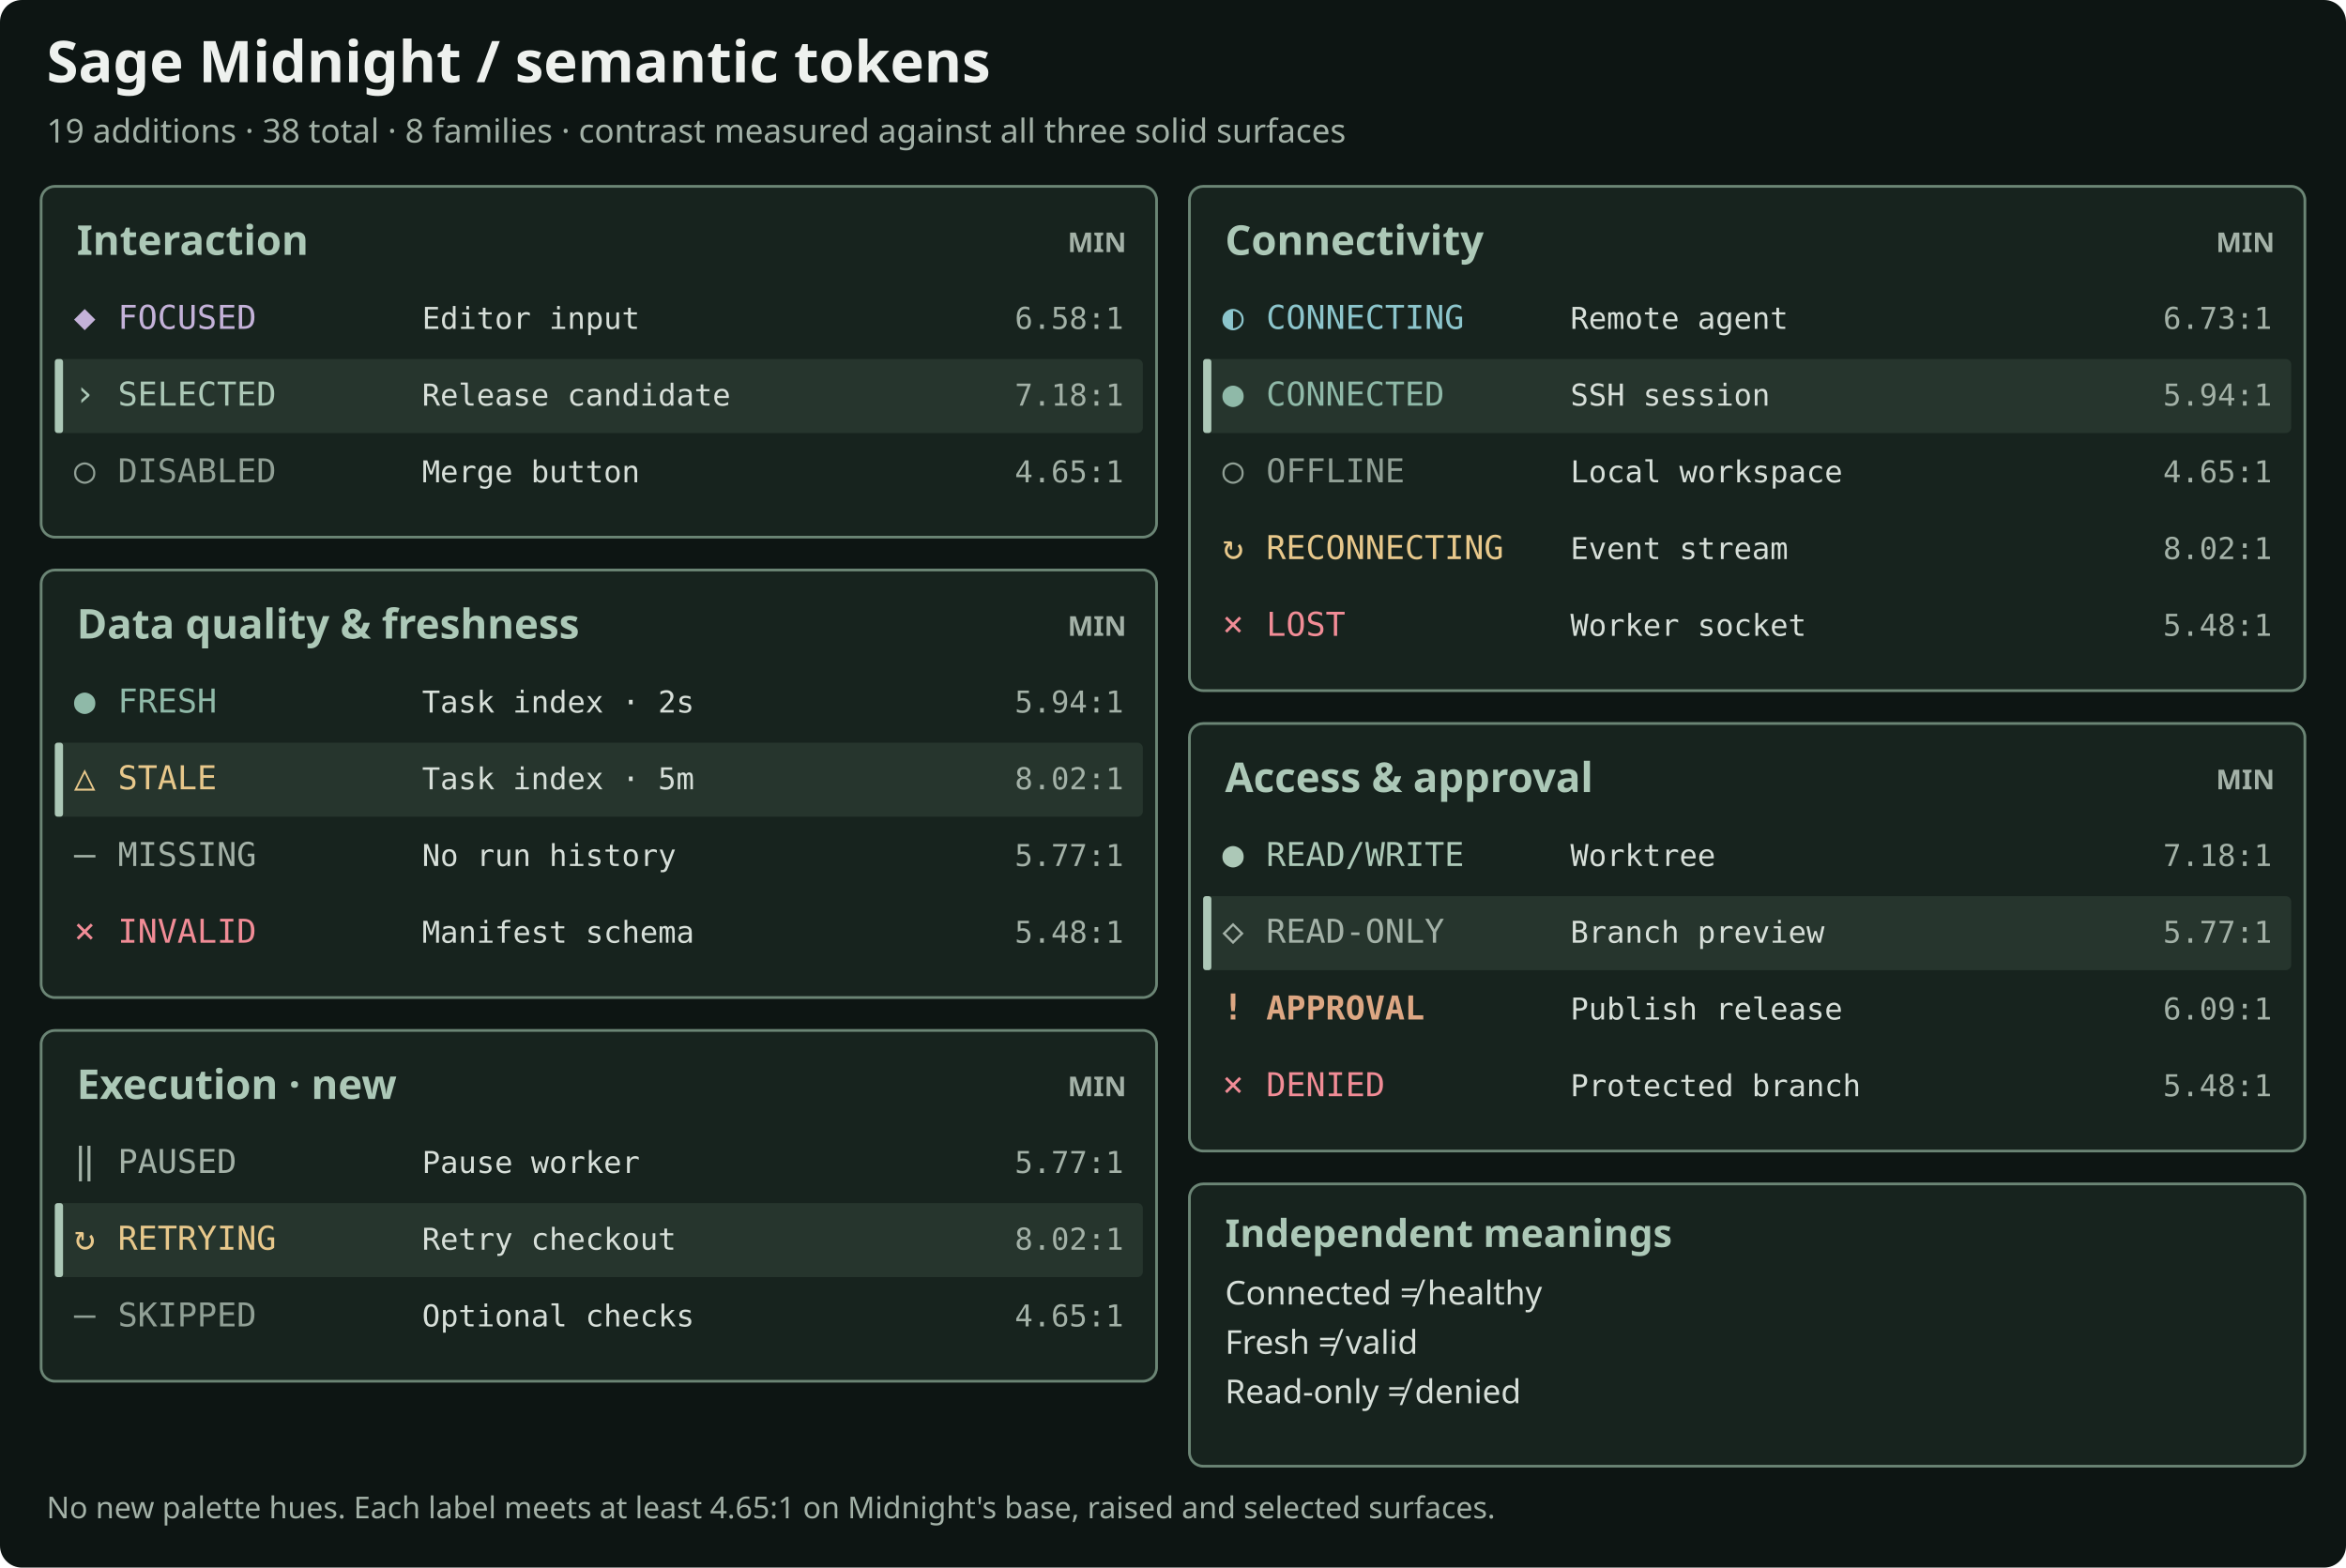
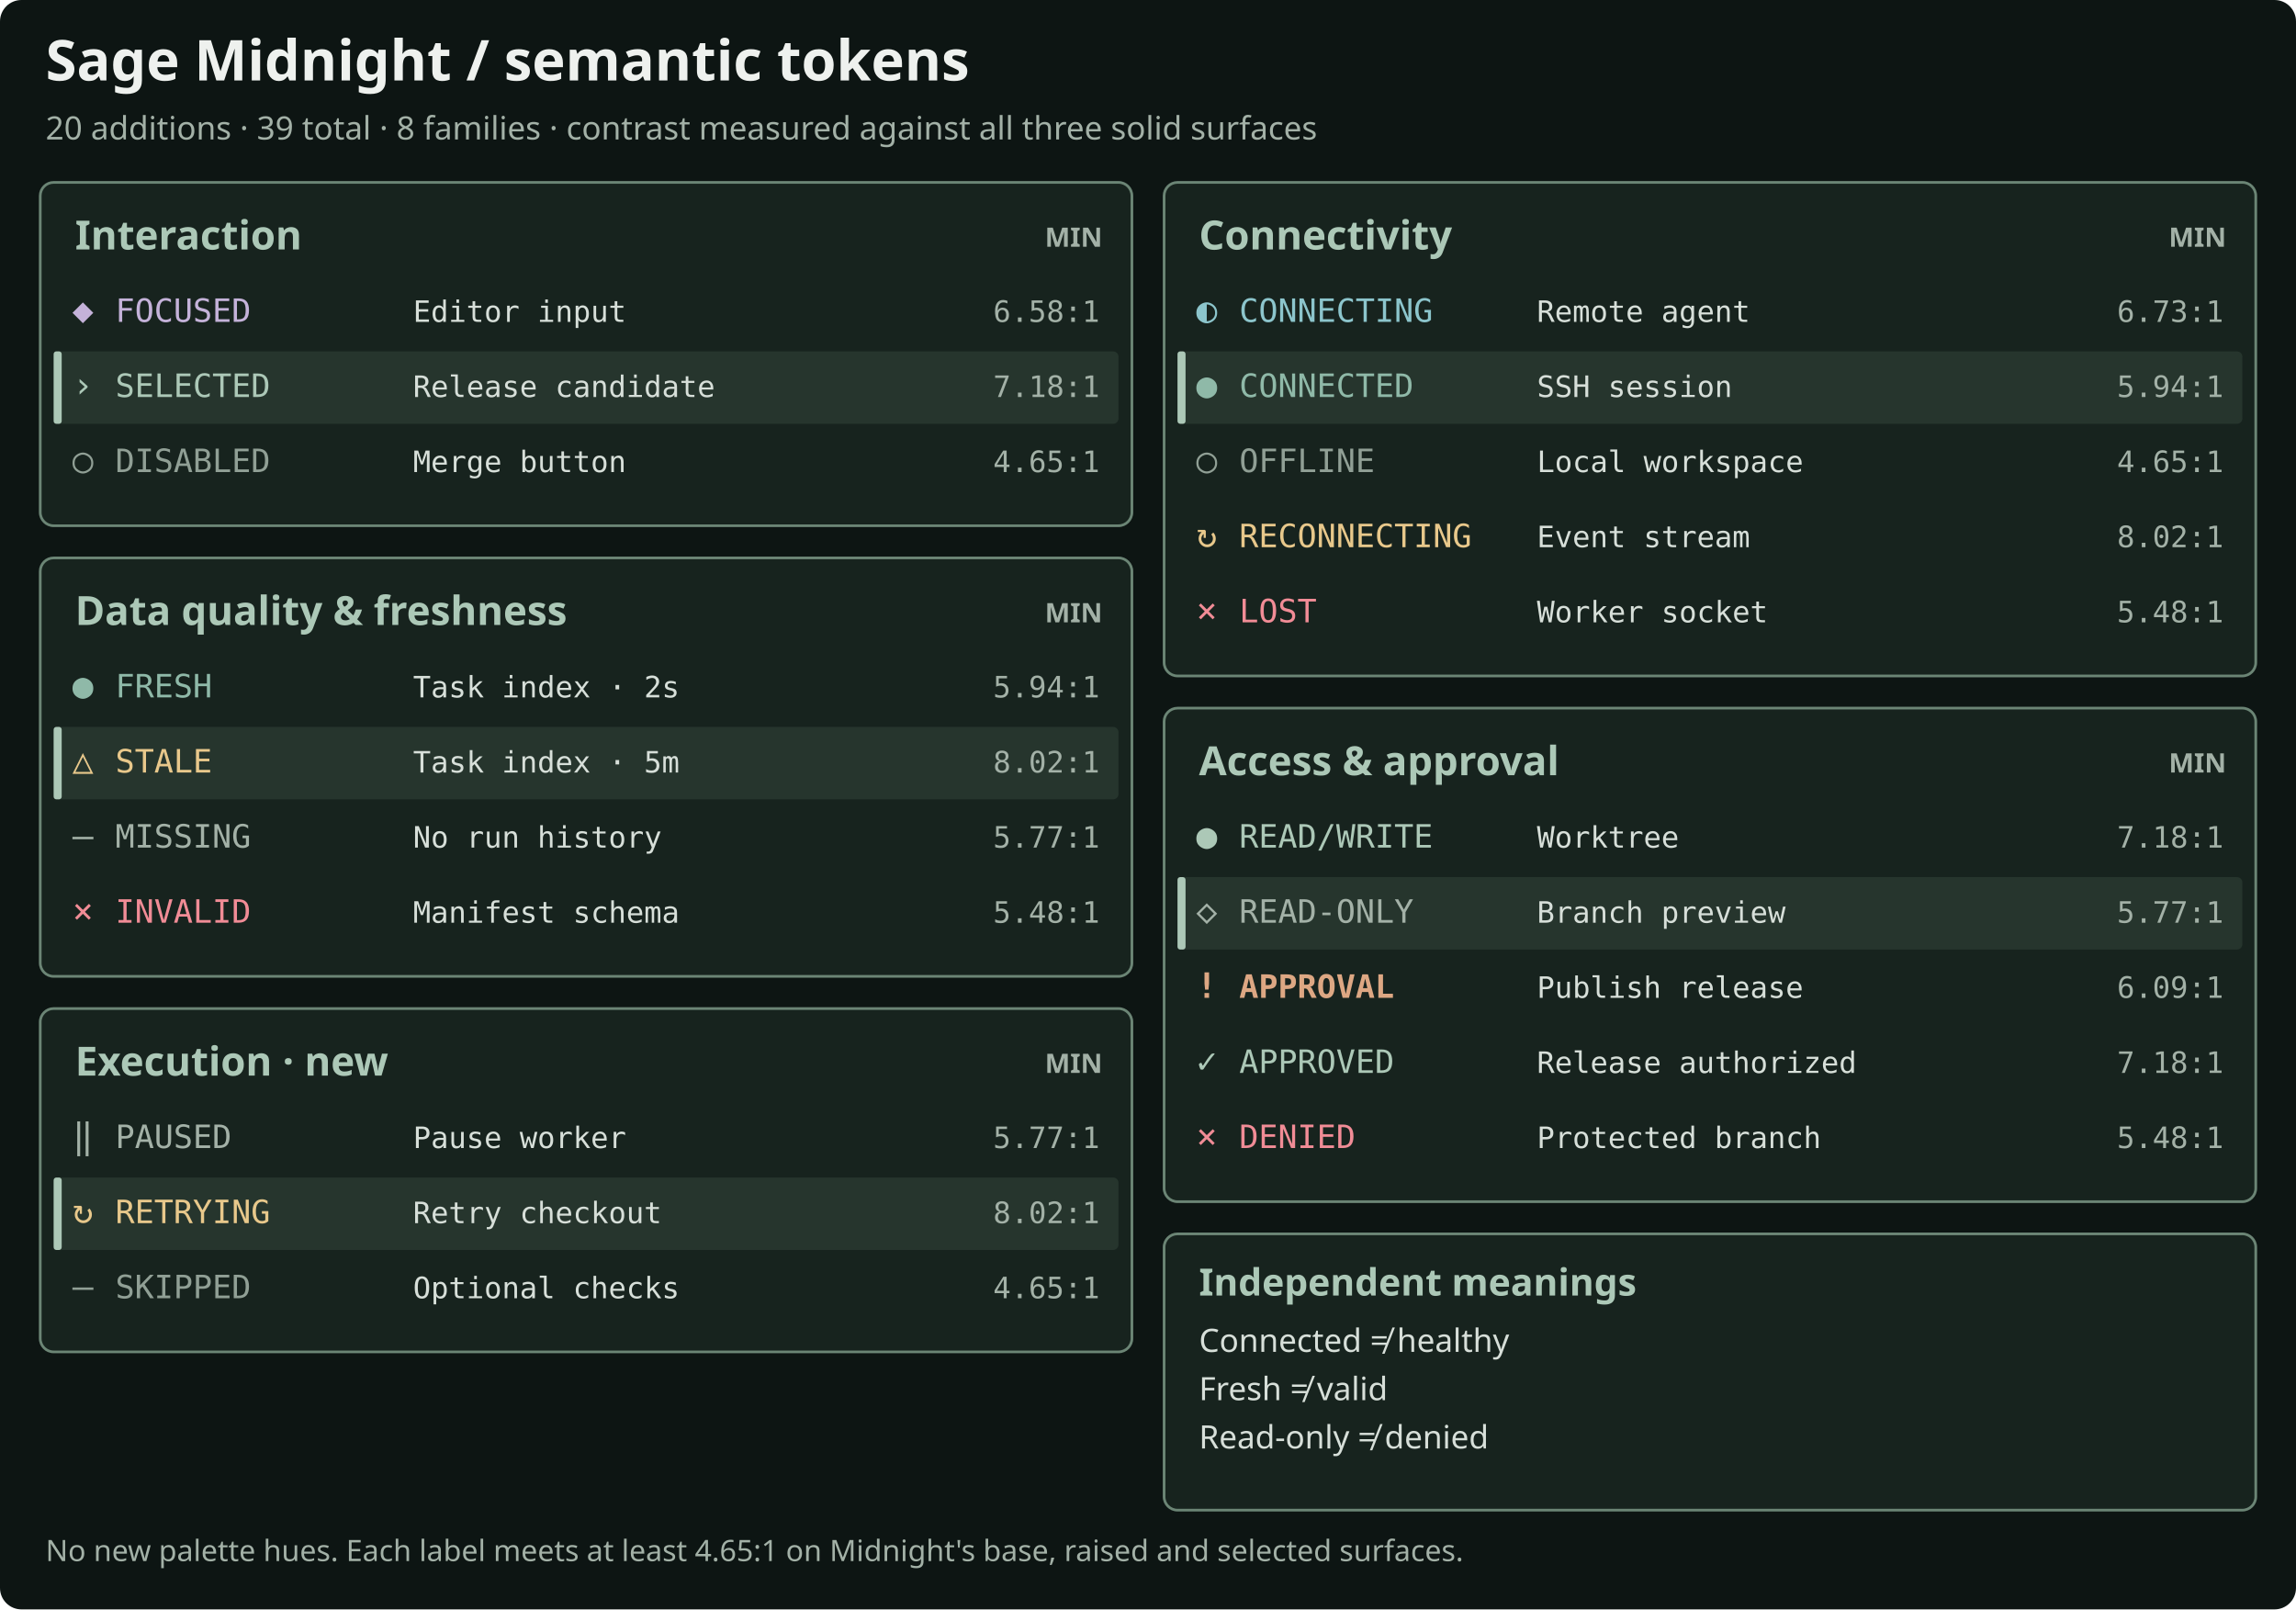
- <svg xmlns="http://www.w3.org/2000/svg" width="856" height="572" viewBox="0 0 856 572" role="img" aria-label="Sage Midnight additional semantic tokens and minimum contrast ratios">
-   <rect x="0" y="0" width="856" height="572" rx="8" fill="#0D1513" />
+ <svg xmlns="http://www.w3.org/2000/svg" width="856" height="600" viewBox="0 0 856 600" role="img" aria-label="Sage Midnight additional semantic tokens and minimum contrast ratios">
+   <rect x="0" y="0" width="856" height="600" rx="8" fill="#0D1513" />
  <text x="17" y="30" fill="#EEF1EE" font-family="system-ui,sans-serif" font-size="21" font-weight="600" text-anchor="start" xml:space="preserve">Sage Midnight / semantic tokens</text>
-   <text x="17" y="52" fill="#A3B1A7" font-family="system-ui,sans-serif" font-size="12" font-weight="400" text-anchor="start" xml:space="preserve">19 additions · 38 total · 8 families · contrast measured against all three solid surfaces</text>
+   <text x="17" y="52" fill="#A3B1A7" font-family="system-ui,sans-serif" font-size="12" font-weight="400" text-anchor="start" xml:space="preserve">20 additions · 39 total · 8 families · contrast measured against all three solid surfaces</text>
  <rect x="15" y="68" width="407" height="128" rx="5" fill="#17231E" stroke="#6B8575" />
  <text x="28" y="93" fill="#ACC8B7" font-family="system-ui,sans-serif" font-size="15" font-weight="600" text-anchor="start" xml:space="preserve">Interaction</text>
  <text x="411" y="92" fill="#A3B1A7" font-family="system-ui,sans-serif" font-size="10" font-weight="600" text-anchor="end" xml:space="preserve">MIN</text>
  <text x="27" y="120" fill="#C4B2D9" font-family="ui-monospace,Menlo,monospace" font-size="13" font-weight="400" text-anchor="start" xml:space="preserve">◆</text>
  <text x="43" y="120" fill="#C4B2D9" font-family="ui-monospace,Menlo,monospace" font-size="12" font-weight="500" text-anchor="start" xml:space="preserve">FOCUSED</text>
  <text x="154" y="120" fill="#D7DFD9" font-family="ui-monospace,Menlo,monospace" font-size="11" font-weight="400" text-anchor="start" xml:space="preserve">Editor input</text>
  <text x="410" y="120" fill="#A3B1A7" font-family="ui-monospace,Menlo,monospace" font-size="11" font-weight="400" text-anchor="end" xml:space="preserve">6.58:1</text>
  <rect x="20" y="131" width="397" height="27" rx="2" fill="#26352D" />
  <rect x="20" y="131" width="3" height="27" rx="1" fill="#ACC8B7" />
  <text x="27" y="148" fill="#ACC8B7" font-family="ui-monospace,Menlo,monospace" font-size="13" font-weight="400" text-anchor="start" xml:space="preserve">›</text>
  <text x="43" y="148" fill="#ACC8B7" font-family="ui-monospace,Menlo,monospace" font-size="12" font-weight="500" text-anchor="start" xml:space="preserve">SELECTED</text>
  <text x="154" y="148" fill="#D7DFD9" font-family="ui-monospace,Menlo,monospace" font-size="11" font-weight="400" text-anchor="start" xml:space="preserve">Release candidate</text>
  <text x="410" y="148" fill="#A3B1A7" font-family="ui-monospace,Menlo,monospace" font-size="11" font-weight="400" text-anchor="end" xml:space="preserve">7.18:1</text>
  <text x="27" y="176" fill="#909F95" font-family="ui-monospace,Menlo,monospace" font-size="13" font-weight="400" text-anchor="start" xml:space="preserve">○</text>
  <text x="43" y="176" fill="#909F95" font-family="ui-monospace,Menlo,monospace" font-size="12" font-weight="500" text-anchor="start" xml:space="preserve">DISABLED</text>
  <text x="154" y="176" fill="#D7DFD9" font-family="ui-monospace,Menlo,monospace" font-size="11" font-weight="400" text-anchor="start" xml:space="preserve">Merge button</text>
  <text x="410" y="176" fill="#A3B1A7" font-family="ui-monospace,Menlo,monospace" font-size="11" font-weight="400" text-anchor="end" xml:space="preserve">4.65:1</text>
  <rect x="15" y="208" width="407" height="156" rx="5" fill="#17231E" stroke="#6B8575" />
  <text x="28" y="233" fill="#ACC8B7" font-family="system-ui,sans-serif" font-size="15" font-weight="600" text-anchor="start" xml:space="preserve">Data quality &amp; freshness</text>
  <text x="411" y="232" fill="#A3B1A7" font-family="system-ui,sans-serif" font-size="10" font-weight="600" text-anchor="end" xml:space="preserve">MIN</text>
  <text x="27" y="260" fill="#8FB9A8" font-family="ui-monospace,Menlo,monospace" font-size="13" font-weight="400" text-anchor="start" xml:space="preserve">●</text>
  <text x="43" y="260" fill="#8FB9A8" font-family="ui-monospace,Menlo,monospace" font-size="12" font-weight="500" text-anchor="start" xml:space="preserve">FRESH</text>
  <text x="154" y="260" fill="#D7DFD9" font-family="ui-monospace,Menlo,monospace" font-size="11" font-weight="400" text-anchor="start" xml:space="preserve">Task index · 2s</text>
  <text x="410" y="260" fill="#A3B1A7" font-family="ui-monospace,Menlo,monospace" font-size="11" font-weight="400" text-anchor="end" xml:space="preserve">5.94:1</text>
  <rect x="20" y="271" width="397" height="27" rx="2" fill="#26352D" />
  <rect x="20" y="271" width="3" height="27" rx="1" fill="#ACC8B7" />
  <text x="27" y="288" fill="#E8C88B" font-family="ui-monospace,Menlo,monospace" font-size="13" font-weight="400" text-anchor="start" xml:space="preserve">△</text>
  <text x="43" y="288" fill="#E8C88B" font-family="ui-monospace,Menlo,monospace" font-size="12" font-weight="500" text-anchor="start" xml:space="preserve">STALE</text>
  <text x="154" y="288" fill="#D7DFD9" font-family="ui-monospace,Menlo,monospace" font-size="11" font-weight="400" text-anchor="start" xml:space="preserve">Task index · 5m</text>
  <text x="410" y="288" fill="#A3B1A7" font-family="ui-monospace,Menlo,monospace" font-size="11" font-weight="400" text-anchor="end" xml:space="preserve">8.02:1</text>
  <text x="27" y="316" fill="#A3B1A7" font-family="ui-monospace,Menlo,monospace" font-size="13" font-weight="400" text-anchor="start" xml:space="preserve">–</text>
  <text x="43" y="316" fill="#A3B1A7" font-family="ui-monospace,Menlo,monospace" font-size="12" font-weight="500" text-anchor="start" xml:space="preserve">MISSING</text>
  <text x="154" y="316" fill="#D7DFD9" font-family="ui-monospace,Menlo,monospace" font-size="11" font-weight="400" text-anchor="start" xml:space="preserve">No run history</text>
  <text x="410" y="316" fill="#A3B1A7" font-family="ui-monospace,Menlo,monospace" font-size="11" font-weight="400" text-anchor="end" xml:space="preserve">5.77:1</text>
  <text x="27" y="344" fill="#F18C96" font-family="ui-monospace,Menlo,monospace" font-size="13" font-weight="400" text-anchor="start" xml:space="preserve">×</text>
  <text x="43" y="344" fill="#F18C96" font-family="ui-monospace,Menlo,monospace" font-size="12" font-weight="500" text-anchor="start" xml:space="preserve">INVALID</text>
  <text x="154" y="344" fill="#D7DFD9" font-family="ui-monospace,Menlo,monospace" font-size="11" font-weight="400" text-anchor="start" xml:space="preserve">Manifest schema</text>
  <text x="410" y="344" fill="#A3B1A7" font-family="ui-monospace,Menlo,monospace" font-size="11" font-weight="400" text-anchor="end" xml:space="preserve">5.48:1</text>
  <rect x="15" y="376" width="407" height="128" rx="5" fill="#17231E" stroke="#6B8575" />
  <text x="28" y="401" fill="#ACC8B7" font-family="system-ui,sans-serif" font-size="15" font-weight="600" text-anchor="start" xml:space="preserve">Execution · new</text>
  <text x="411" y="400" fill="#A3B1A7" font-family="system-ui,sans-serif" font-size="10" font-weight="600" text-anchor="end" xml:space="preserve">MIN</text>
  <text x="27" y="428" fill="#A3B1A7" font-family="ui-monospace,Menlo,monospace" font-size="13" font-weight="400" text-anchor="start" xml:space="preserve">‖</text>
  <text x="43" y="428" fill="#A3B1A7" font-family="ui-monospace,Menlo,monospace" font-size="12" font-weight="500" text-anchor="start" xml:space="preserve">PAUSED</text>
  <text x="154" y="428" fill="#D7DFD9" font-family="ui-monospace,Menlo,monospace" font-size="11" font-weight="400" text-anchor="start" xml:space="preserve">Pause worker</text>
  <text x="410" y="428" fill="#A3B1A7" font-family="ui-monospace,Menlo,monospace" font-size="11" font-weight="400" text-anchor="end" xml:space="preserve">5.77:1</text>
  <rect x="20" y="439" width="397" height="27" rx="2" fill="#26352D" />
  <rect x="20" y="439" width="3" height="27" rx="1" fill="#ACC8B7" />
  <text x="27" y="456" fill="#E8C88B" font-family="ui-monospace,Menlo,monospace" font-size="13" font-weight="400" text-anchor="start" xml:space="preserve">↻</text>
  <text x="43" y="456" fill="#E8C88B" font-family="ui-monospace,Menlo,monospace" font-size="12" font-weight="500" text-anchor="start" xml:space="preserve">RETRYING</text>
  <text x="154" y="456" fill="#D7DFD9" font-family="ui-monospace,Menlo,monospace" font-size="11" font-weight="400" text-anchor="start" xml:space="preserve">Retry checkout</text>
  <text x="410" y="456" fill="#A3B1A7" font-family="ui-monospace,Menlo,monospace" font-size="11" font-weight="400" text-anchor="end" xml:space="preserve">8.02:1</text>
  <text x="27" y="484" fill="#909F95" font-family="ui-monospace,Menlo,monospace" font-size="13" font-weight="400" text-anchor="start" xml:space="preserve">–</text>
  <text x="43" y="484" fill="#909F95" font-family="ui-monospace,Menlo,monospace" font-size="12" font-weight="500" text-anchor="start" xml:space="preserve">SKIPPED</text>
  <text x="154" y="484" fill="#D7DFD9" font-family="ui-monospace,Menlo,monospace" font-size="11" font-weight="400" text-anchor="start" xml:space="preserve">Optional checks</text>
  <text x="410" y="484" fill="#A3B1A7" font-family="ui-monospace,Menlo,monospace" font-size="11" font-weight="400" text-anchor="end" xml:space="preserve">4.65:1</text>
  <rect x="434" y="68" width="407" height="184" rx="5" fill="#17231E" stroke="#6B8575" />
  <text x="447" y="93" fill="#ACC8B7" font-family="system-ui,sans-serif" font-size="15" font-weight="600" text-anchor="start" xml:space="preserve">Connectivity</text>
  <text x="830" y="92" fill="#A3B1A7" font-family="system-ui,sans-serif" font-size="10" font-weight="600" text-anchor="end" xml:space="preserve">MIN</text>
  <text x="446" y="120" fill="#8CC5CC" font-family="ui-monospace,Menlo,monospace" font-size="13" font-weight="400" text-anchor="start" xml:space="preserve">◐</text>
  <text x="462" y="120" fill="#8CC5CC" font-family="ui-monospace,Menlo,monospace" font-size="12" font-weight="500" text-anchor="start" xml:space="preserve">CONNECTING</text>
  <text x="573" y="120" fill="#D7DFD9" font-family="ui-monospace,Menlo,monospace" font-size="11" font-weight="400" text-anchor="start" xml:space="preserve">Remote agent</text>
  <text x="829" y="120" fill="#A3B1A7" font-family="ui-monospace,Menlo,monospace" font-size="11" font-weight="400" text-anchor="end" xml:space="preserve">6.73:1</text>
  <rect x="439" y="131" width="397" height="27" rx="2" fill="#26352D" />
  <rect x="439" y="131" width="3" height="27" rx="1" fill="#ACC8B7" />
  <text x="446" y="148" fill="#8FB9A8" font-family="ui-monospace,Menlo,monospace" font-size="13" font-weight="400" text-anchor="start" xml:space="preserve">●</text>
  <text x="462" y="148" fill="#8FB9A8" font-family="ui-monospace,Menlo,monospace" font-size="12" font-weight="500" text-anchor="start" xml:space="preserve">CONNECTED</text>
  <text x="573" y="148" fill="#D7DFD9" font-family="ui-monospace,Menlo,monospace" font-size="11" font-weight="400" text-anchor="start" xml:space="preserve">SSH session</text>
  <text x="829" y="148" fill="#A3B1A7" font-family="ui-monospace,Menlo,monospace" font-size="11" font-weight="400" text-anchor="end" xml:space="preserve">5.94:1</text>
  <text x="446" y="176" fill="#909F95" font-family="ui-monospace,Menlo,monospace" font-size="13" font-weight="400" text-anchor="start" xml:space="preserve">○</text>
  <text x="462" y="176" fill="#909F95" font-family="ui-monospace,Menlo,monospace" font-size="12" font-weight="500" text-anchor="start" xml:space="preserve">OFFLINE</text>
  <text x="573" y="176" fill="#D7DFD9" font-family="ui-monospace,Menlo,monospace" font-size="11" font-weight="400" text-anchor="start" xml:space="preserve">Local workspace</text>
  <text x="829" y="176" fill="#A3B1A7" font-family="ui-monospace,Menlo,monospace" font-size="11" font-weight="400" text-anchor="end" xml:space="preserve">4.65:1</text>
  <text x="446" y="204" fill="#E8C88B" font-family="ui-monospace,Menlo,monospace" font-size="13" font-weight="400" text-anchor="start" xml:space="preserve">↻</text>
  <text x="462" y="204" fill="#E8C88B" font-family="ui-monospace,Menlo,monospace" font-size="12" font-weight="500" text-anchor="start" xml:space="preserve">RECONNECTING</text>
  <text x="573" y="204" fill="#D7DFD9" font-family="ui-monospace,Menlo,monospace" font-size="11" font-weight="400" text-anchor="start" xml:space="preserve">Event stream</text>
  <text x="829" y="204" fill="#A3B1A7" font-family="ui-monospace,Menlo,monospace" font-size="11" font-weight="400" text-anchor="end" xml:space="preserve">8.02:1</text>
  <text x="446" y="232" fill="#F18C96" font-family="ui-monospace,Menlo,monospace" font-size="13" font-weight="400" text-anchor="start" xml:space="preserve">×</text>
  <text x="462" y="232" fill="#F18C96" font-family="ui-monospace,Menlo,monospace" font-size="12" font-weight="500" text-anchor="start" xml:space="preserve">LOST</text>
  <text x="573" y="232" fill="#D7DFD9" font-family="ui-monospace,Menlo,monospace" font-size="11" font-weight="400" text-anchor="start" xml:space="preserve">Worker socket</text>
  <text x="829" y="232" fill="#A3B1A7" font-family="ui-monospace,Menlo,monospace" font-size="11" font-weight="400" text-anchor="end" xml:space="preserve">5.48:1</text>
-   <rect x="434" y="264" width="407" height="156" rx="5" fill="#17231E" stroke="#6B8575" />
+   <rect x="434" y="264" width="407" height="184" rx="5" fill="#17231E" stroke="#6B8575" />
  <text x="447" y="289" fill="#ACC8B7" font-family="system-ui,sans-serif" font-size="15" font-weight="600" text-anchor="start" xml:space="preserve">Access &amp; approval</text>
  <text x="830" y="288" fill="#A3B1A7" font-family="system-ui,sans-serif" font-size="10" font-weight="600" text-anchor="end" xml:space="preserve">MIN</text>
  <text x="446" y="316" fill="#ACC8B7" font-family="ui-monospace,Menlo,monospace" font-size="13" font-weight="400" text-anchor="start" xml:space="preserve">●</text>
  <text x="462" y="316" fill="#ACC8B7" font-family="ui-monospace,Menlo,monospace" font-size="12" font-weight="500" text-anchor="start" xml:space="preserve">READ/WRITE</text>
  <text x="573" y="316" fill="#D7DFD9" font-family="ui-monospace,Menlo,monospace" font-size="11" font-weight="400" text-anchor="start" xml:space="preserve">Worktree</text>
  <text x="829" y="316" fill="#A3B1A7" font-family="ui-monospace,Menlo,monospace" font-size="11" font-weight="400" text-anchor="end" xml:space="preserve">7.18:1</text>
  <rect x="439" y="327" width="397" height="27" rx="2" fill="#26352D" />
  <rect x="439" y="327" width="3" height="27" rx="1" fill="#ACC8B7" />
  <text x="446" y="344" fill="#A3B1A7" font-family="ui-monospace,Menlo,monospace" font-size="13" font-weight="400" text-anchor="start" xml:space="preserve">◇</text>
  <text x="462" y="344" fill="#A3B1A7" font-family="ui-monospace,Menlo,monospace" font-size="12" font-weight="500" text-anchor="start" xml:space="preserve">READ-ONLY</text>
  <text x="573" y="344" fill="#D7DFD9" font-family="ui-monospace,Menlo,monospace" font-size="11" font-weight="400" text-anchor="start" xml:space="preserve">Branch preview</text>
  <text x="829" y="344" fill="#A3B1A7" font-family="ui-monospace,Menlo,monospace" font-size="11" font-weight="400" text-anchor="end" xml:space="preserve">5.77:1</text>
  <text x="446" y="372" fill="#DDA783" font-family="ui-monospace,Menlo,monospace" font-size="13" font-weight="700" text-anchor="start" xml:space="preserve">!</text>
  <text x="462" y="372" fill="#DDA783" font-family="ui-monospace,Menlo,monospace" font-size="12" font-weight="700" text-anchor="start" xml:space="preserve">APPROVAL</text>
  <text x="573" y="372" fill="#D7DFD9" font-family="ui-monospace,Menlo,monospace" font-size="11" font-weight="400" text-anchor="start" xml:space="preserve">Publish release</text>
  <text x="829" y="372" fill="#A3B1A7" font-family="ui-monospace,Menlo,monospace" font-size="11" font-weight="400" text-anchor="end" xml:space="preserve">6.09:1</text>
-   <text x="446" y="400" fill="#F18C96" font-family="ui-monospace,Menlo,monospace" font-size="13" font-weight="400" text-anchor="start" xml:space="preserve">×</text>
-   <text x="462" y="400" fill="#F18C96" font-family="ui-monospace,Menlo,monospace" font-size="12" font-weight="500" text-anchor="start" xml:space="preserve">DENIED</text>
-   <text x="573" y="400" fill="#D7DFD9" font-family="ui-monospace,Menlo,monospace" font-size="11" font-weight="400" text-anchor="start" xml:space="preserve">Protected branch</text>
-   <text x="829" y="400" fill="#A3B1A7" font-family="ui-monospace,Menlo,monospace" font-size="11" font-weight="400" text-anchor="end" xml:space="preserve">5.48:1</text>
-   <rect x="434" y="432" width="407" height="103" rx="5" fill="#17231E" stroke="#6B8575" />
-   <text x="447" y="455" fill="#ACC8B7" font-family="system-ui,sans-serif" font-size="14" font-weight="600" text-anchor="start" xml:space="preserve">Independent meanings</text>
-   <text x="447" y="476" fill="#D7DFD9" font-family="system-ui,sans-serif" font-size="12" font-weight="400" text-anchor="start" xml:space="preserve">Connected ≠ healthy</text>
-   <text x="447" y="494" fill="#D7DFD9" font-family="system-ui,sans-serif" font-size="12" font-weight="400" text-anchor="start" xml:space="preserve">Fresh ≠ valid</text>
-   <text x="447" y="512" fill="#D7DFD9" font-family="system-ui,sans-serif" font-size="12" font-weight="400" text-anchor="start" xml:space="preserve">Read-only ≠ denied</text>
-   <text x="17" y="554" fill="#A3B1A7" font-family="system-ui,sans-serif" font-size="11" font-weight="400" text-anchor="start" xml:space="preserve">No new palette hues. Each label meets at least 4.65:1 on Midnight's base, raised and selected surfaces.</text>
+   <text x="446" y="400" fill="#ACC8B7" font-family="ui-monospace,Menlo,monospace" font-size="13" font-weight="400" text-anchor="start" xml:space="preserve">✓</text>
+   <text x="462" y="400" fill="#ACC8B7" font-family="ui-monospace,Menlo,monospace" font-size="12" font-weight="500" text-anchor="start" xml:space="preserve">APPROVED</text>
+   <text x="573" y="400" fill="#D7DFD9" font-family="ui-monospace,Menlo,monospace" font-size="11" font-weight="400" text-anchor="start" xml:space="preserve">Release authorized</text>
+   <text x="829" y="400" fill="#A3B1A7" font-family="ui-monospace,Menlo,monospace" font-size="11" font-weight="400" text-anchor="end" xml:space="preserve">7.18:1</text>
+   <text x="446" y="428" fill="#F18C96" font-family="ui-monospace,Menlo,monospace" font-size="13" font-weight="400" text-anchor="start" xml:space="preserve">×</text>
+   <text x="462" y="428" fill="#F18C96" font-family="ui-monospace,Menlo,monospace" font-size="12" font-weight="500" text-anchor="start" xml:space="preserve">DENIED</text>
+   <text x="573" y="428" fill="#D7DFD9" font-family="ui-monospace,Menlo,monospace" font-size="11" font-weight="400" text-anchor="start" xml:space="preserve">Protected branch</text>
+   <text x="829" y="428" fill="#A3B1A7" font-family="ui-monospace,Menlo,monospace" font-size="11" font-weight="400" text-anchor="end" xml:space="preserve">5.48:1</text>
+   <rect x="434" y="460" width="407" height="103" rx="5" fill="#17231E" stroke="#6B8575" />
+   <text x="447" y="483" fill="#ACC8B7" font-family="system-ui,sans-serif" font-size="14" font-weight="600" text-anchor="start" xml:space="preserve">Independent meanings</text>
+   <text x="447" y="504" fill="#D7DFD9" font-family="system-ui,sans-serif" font-size="12" font-weight="400" text-anchor="start" xml:space="preserve">Connected ≠ healthy</text>
+   <text x="447" y="522" fill="#D7DFD9" font-family="system-ui,sans-serif" font-size="12" font-weight="400" text-anchor="start" xml:space="preserve">Fresh ≠ valid</text>
+   <text x="447" y="540" fill="#D7DFD9" font-family="system-ui,sans-serif" font-size="12" font-weight="400" text-anchor="start" xml:space="preserve">Read-only ≠ denied</text>
+   <text x="17" y="582" fill="#A3B1A7" font-family="system-ui,sans-serif" font-size="11" font-weight="400" text-anchor="start" xml:space="preserve">No new palette hues. Each label meets at least 4.65:1 on Midnight's base, raised and selected surfaces.</text>
</svg>
